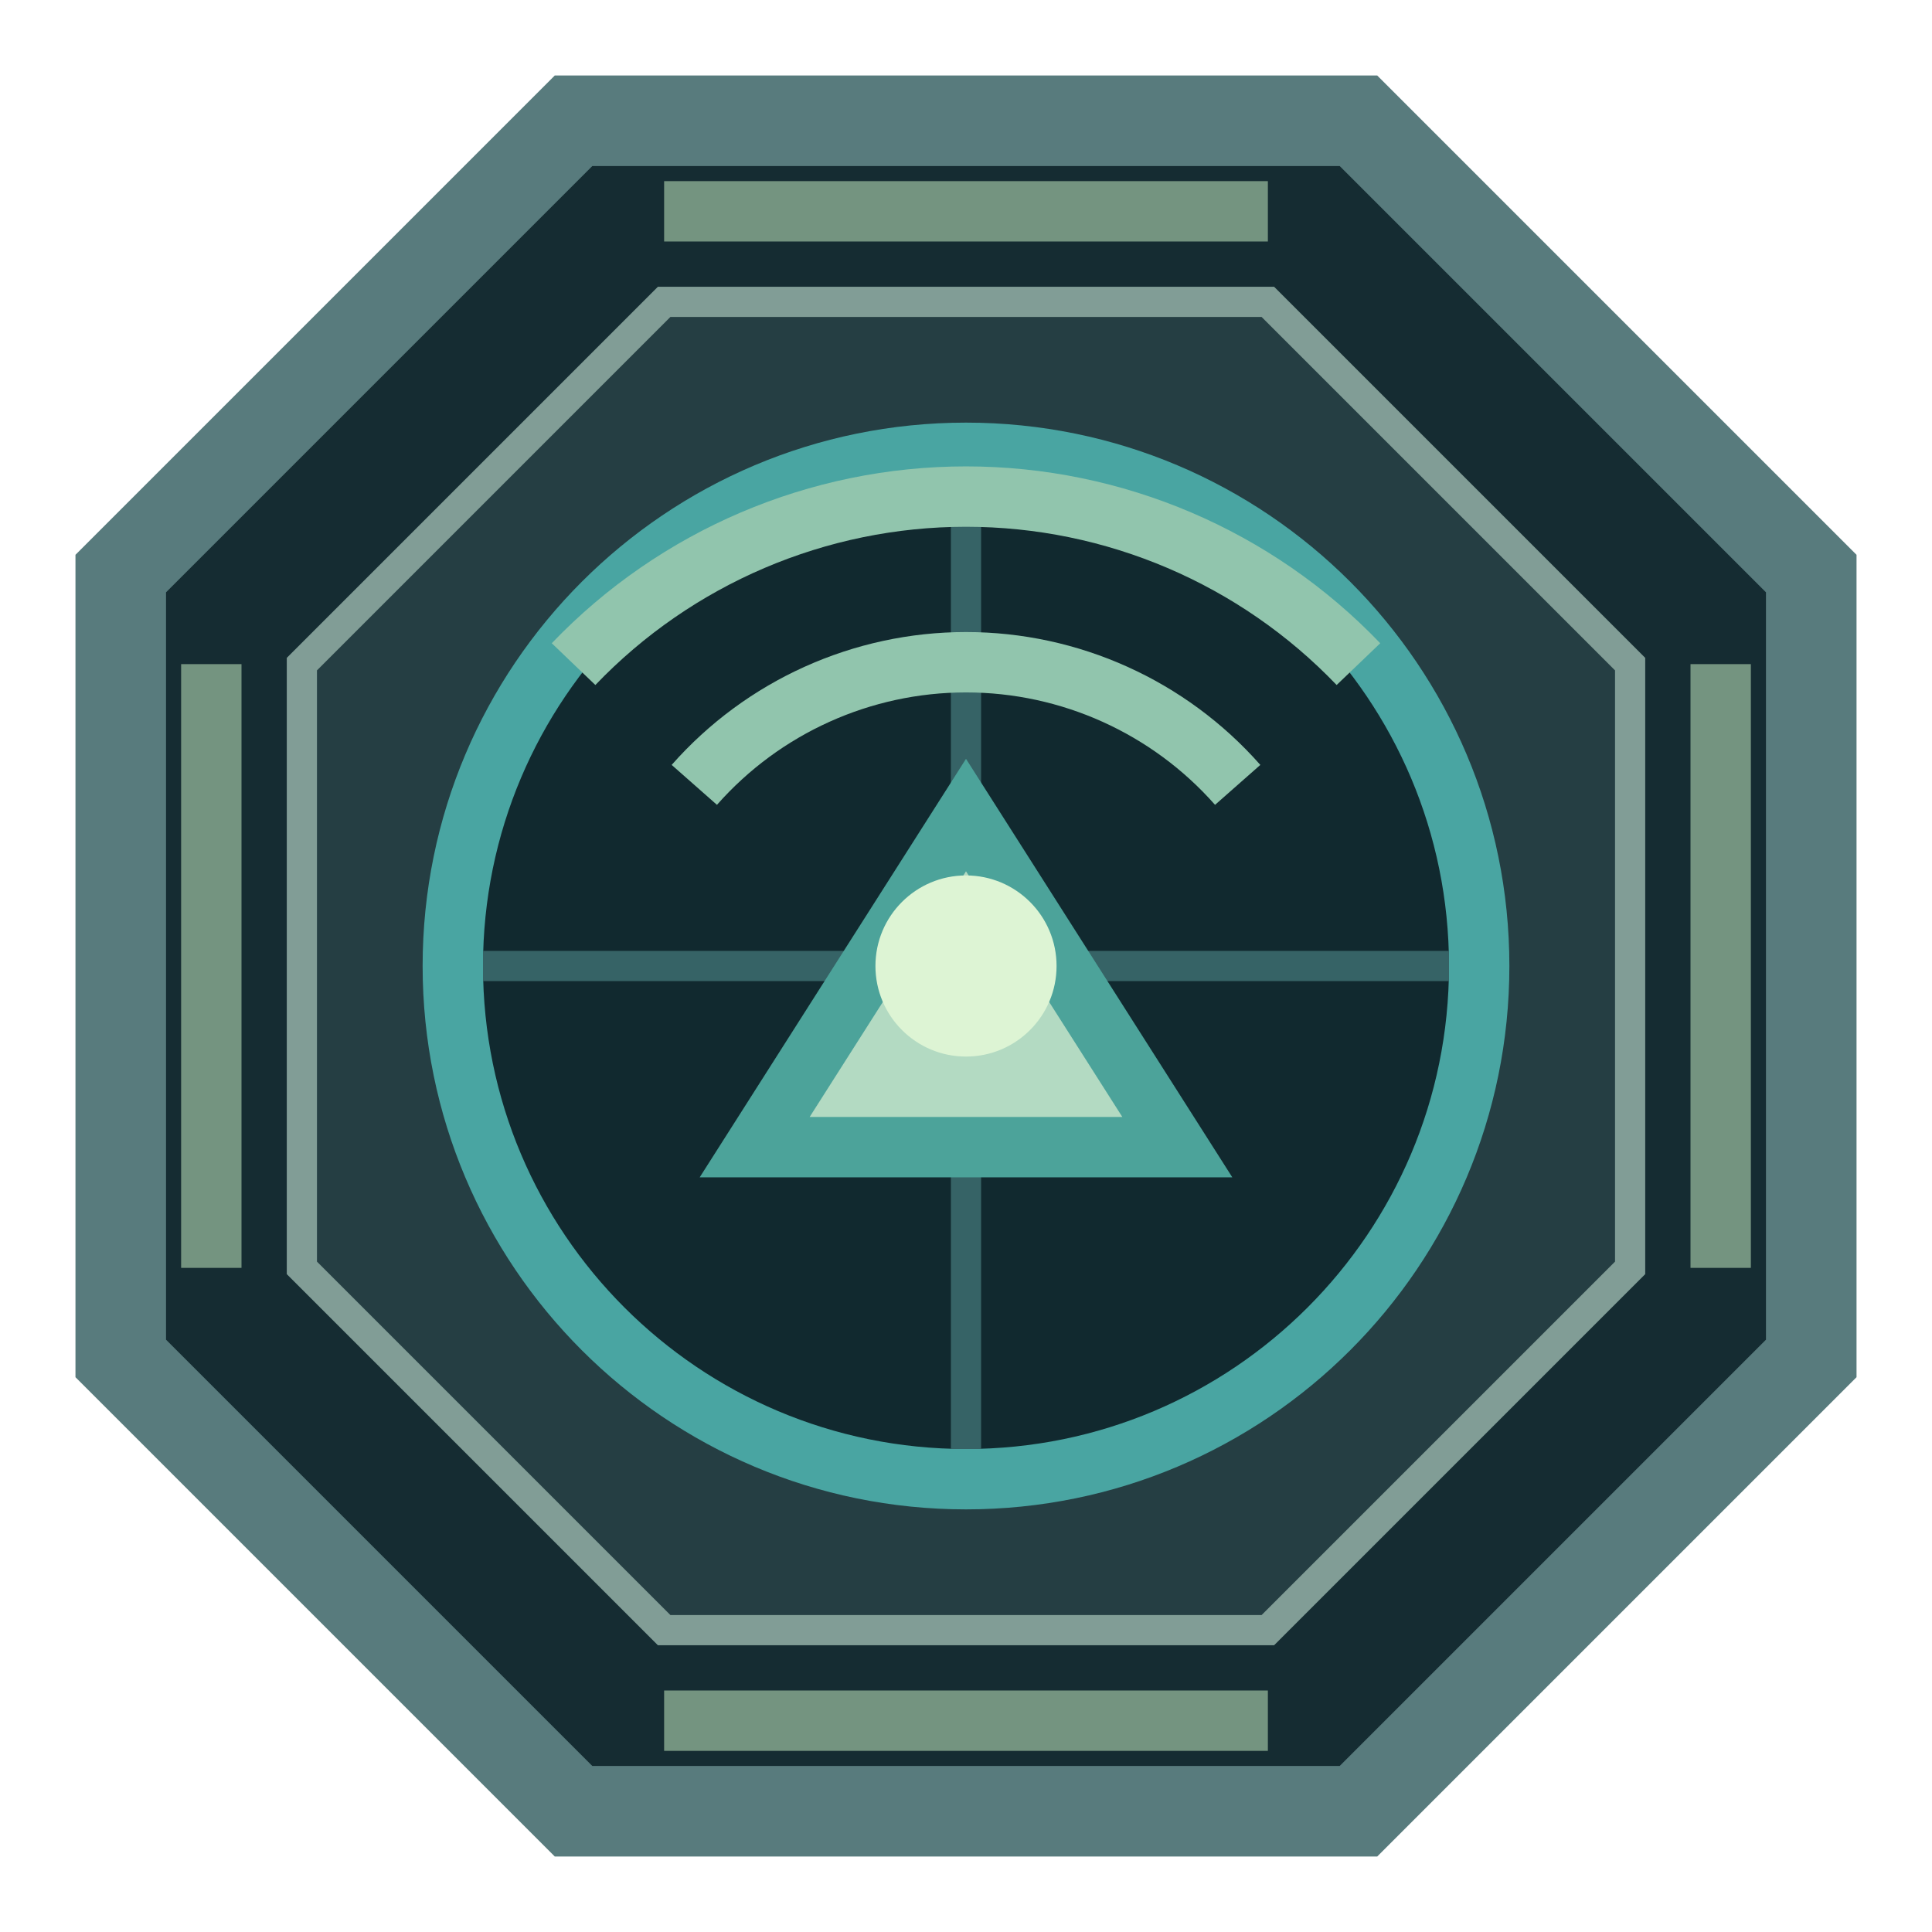
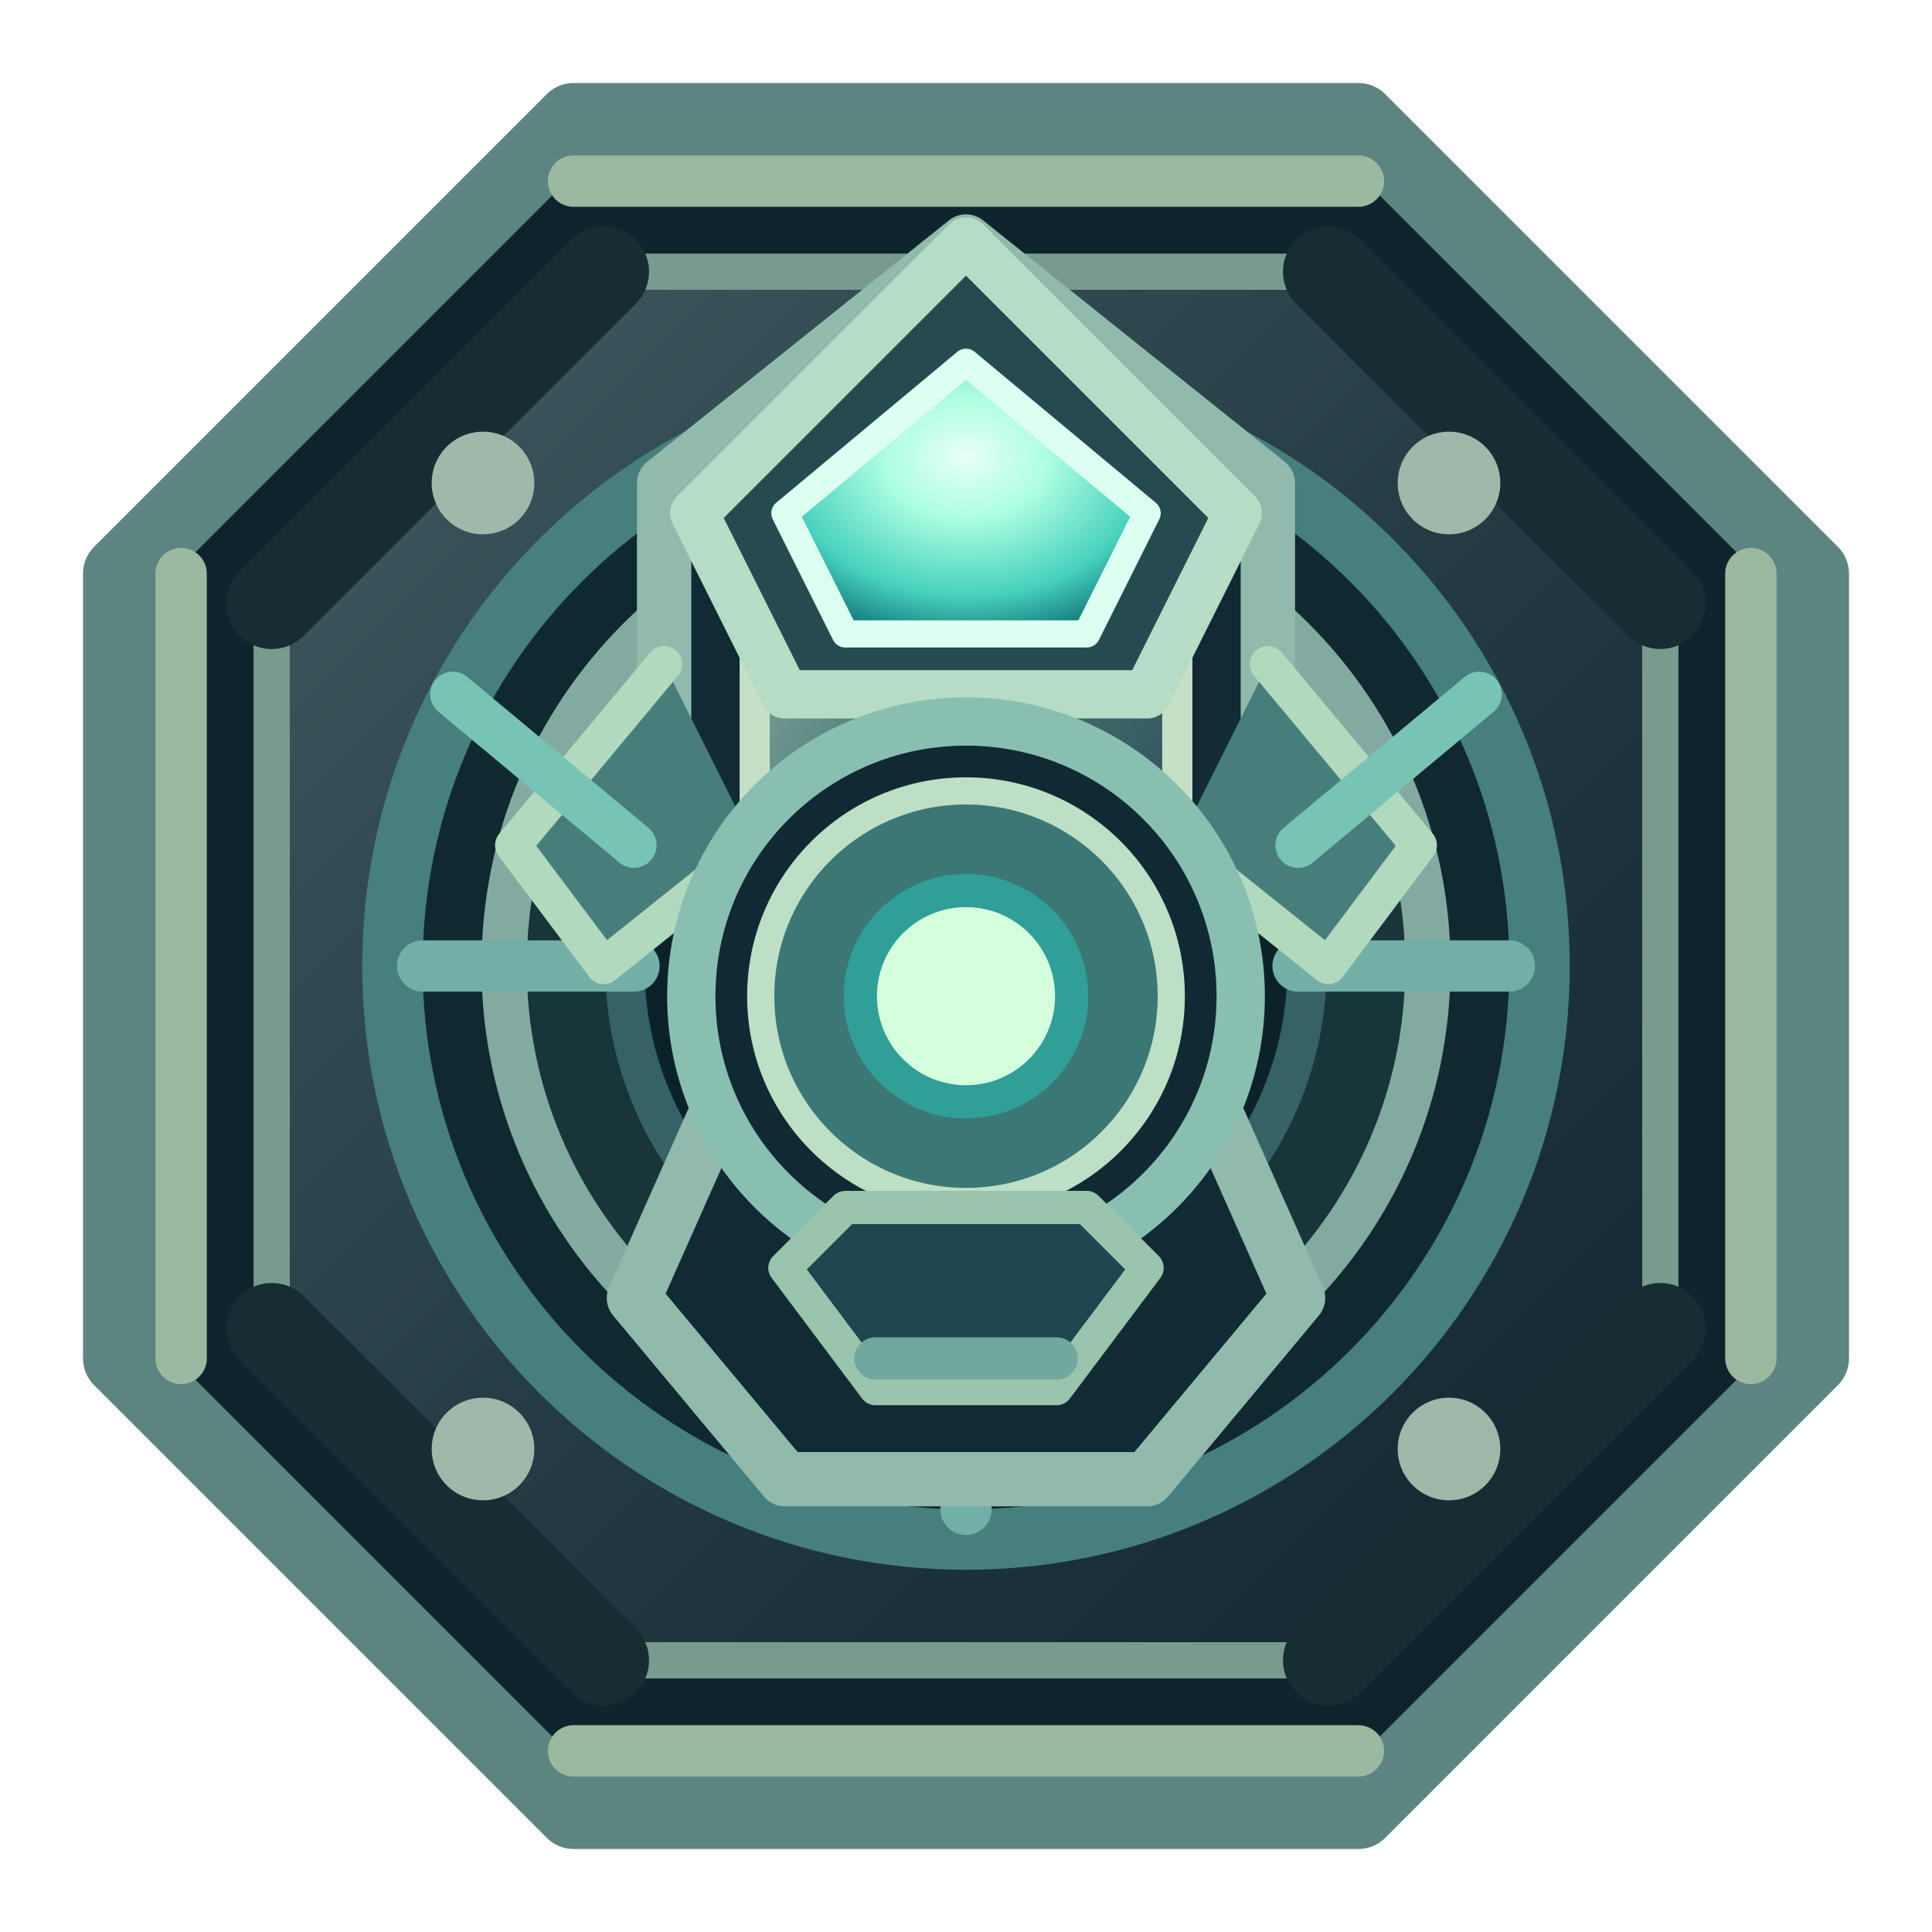
<svg xmlns="http://www.w3.org/2000/svg" width="64" height="64" viewBox="0 0 64 64">
-   <path d="M19 4h26l15 15v26L45 60H19L4 45V19z" fill="#152c32" stroke="#587b7d" stroke-width="3" />
-   <path d="M22 10h20l12 12v20L42 54H22L10 42V22z" fill="#253e43" stroke="#819d96" />
-   <circle cx="32" cy="32" r="17" fill="#11292f" stroke="#49a5a2" stroke-width="2" />
-   <path d="M16 32h32M32 16v32" stroke="#366366" />
-   <path d="M23 26a12 12 0 0 1 18 0M19 22a18 18 0 0 1 26 0" fill="none" stroke="#91c5ad" stroke-width="2" />
-   <path d="m32 27 7 11H25z" fill="#b3dac2" stroke="#4ca39a" stroke-width="2" />
-   <circle cx="32" cy="32" r="3" fill="#ddf4d4" />
-   <path d="M7 22v20M57 22v20M22 7h20M22 57h20" stroke="#749480" stroke-width="2" />
+   <defs>
+     <linearGradient id="beaconMetal" x1="0" y1="0" x2="1" y2="1">
+       <stop stop-color="#405b61" />
+       <stop offset=".52" stop-color="#243b43" />
+       <stop offset="1" stop-color="#10242c" />
+     </linearGradient>
+     <linearGradient id="beaconRim" x1="0" y1="0" x2="0" y2="1">
+       <stop stop-color="#a0c6b2" />
+       <stop offset=".48" stop-color="#548982" />
+       <stop offset="1" stop-color="#2d575b" />
+     </linearGradient>
+   </defs>
+   <defs>
+     <linearGradient id="scannerMetal" x1="0" y1="0" x2="1" y2="1">
+       <stop stop-color="#a1c5b5" />
+       <stop offset=".45" stop-color="#4d7977" />
+       <stop offset="1" stop-color="#23454f" />
+     </linearGradient>
+     <radialGradient id="scannerOptic" cx=".5" cy=".35" r=".68">
+       <stop stop-color="#e8fff5" />
+       <stop offset=".32" stop-color="#afffe1" />
+       <stop offset=".75" stop-color="#47d1bd" />
+       <stop offset="1" stop-color="#147c7c" />
+     </radialGradient>
+   </defs>
+   <g stroke-linejoin="round" stroke-linecap="round">
+     <path d="M19 4H45L60 19V45L45 60H19L4 45V19Z" fill="#0f252d" stroke="#5c8581" stroke-width="2.5" />
+     <path d="M21 9H43L55 21V43L43 55H21L9 43V21Z" fill="url(#beaconMetal)" stroke="#789b8e" stroke-width="1.2" />
+     <path d="M20 9L9 20M44 9L55 20M9 44L20 55M55 44L44 55" stroke="#172d34" stroke-width="3" />
+     <path d="M19 6H45M19 58H45M6 19V45M58 19V45" stroke="#9bb9a0" stroke-width="1.7" />
+     <path d="M14 28H20M44 28H50M14 36H20M44 36H50" stroke="#457f7b" stroke-width="2" />
+     <circle cx="32" cy="32" r="19" fill="#102930" stroke="#467f7d" stroke-width="2" />
+     <circle cx="32" cy="32" r="15.3" fill="#18353a" stroke="#83aaa0" stroke-width="1.5" />
+     <circle cx="32" cy="32" r="11.3" fill="#0c2229" stroke="#346266" stroke-width="1.3" />
+     <path d="M32 14v7M32 43v7M14 32h7M43 32h7" stroke="#72afa6" stroke-width="1.7" />
+     <circle cx="16" cy="16" r="1.7" fill="#9fb8a9" />
+     <circle cx="48" cy="16" r="1.7" fill="#9fb8a9" />
+     <circle cx="16" cy="48" r="1.7" fill="#9fb8a9" />
+     <circle cx="48" cy="48" r="1.7" fill="#9fb8a9" />
+   </g>
+   <g stroke-linejoin="round" stroke-linecap="round">
+     <path d="M32 8L42 16L42 25L39 34L43 43L38 49H26L21 43L25 34L22 25L22 16Z" fill="#102b34" stroke="#91b9ac" stroke-width="1.8" />
+     <path d="M32 11L39 18L39 27L35 36H29L25 27L25 18Z" fill="url(#scannerMetal)" stroke="#c5e0c6" stroke-width="1" />
+     <path d="M32 8L41 17L38 23H26L23 17Z" fill="#254b51" stroke="#b7dcc5" stroke-width="1.6" />
+     <path d="M26 17L32 12L38 17L36 21H28Z" fill="url(#scannerOptic)" stroke="#dcfff1" stroke-width=".9" />
+     <path d="M22 22L17 28L20 32L25 28M42 22L47 28L44 32L39 28" fill="#477e7c" stroke="#b1d9bd" stroke-width="1.2" />
+     <path d="M21 28L15 23M43 28L49 23" stroke="#77c4b4" stroke-width="1.5" />
+     <circle cx="32" cy="33" r="9.1" fill="#102a34" stroke="#89bfb1" stroke-width="1.6" />
+     <circle cx="32" cy="33" r="6.8" fill="#3b7775" stroke="#bcdfc6" stroke-width=".9" />
+     <circle cx="32" cy="33" r="3.5" fill="#d5ffdc" stroke="#2f9f98" stroke-width="1.1" />
+     <path d="M26 42L29 46H35L38 42L36 40H28Z" fill="#1d4650" stroke="#9ac4ab" stroke-width="1.1" />
+     <path d="M29 45H35" stroke="#70a89d" stroke-width="1.4" />
+   </g>
</svg>
